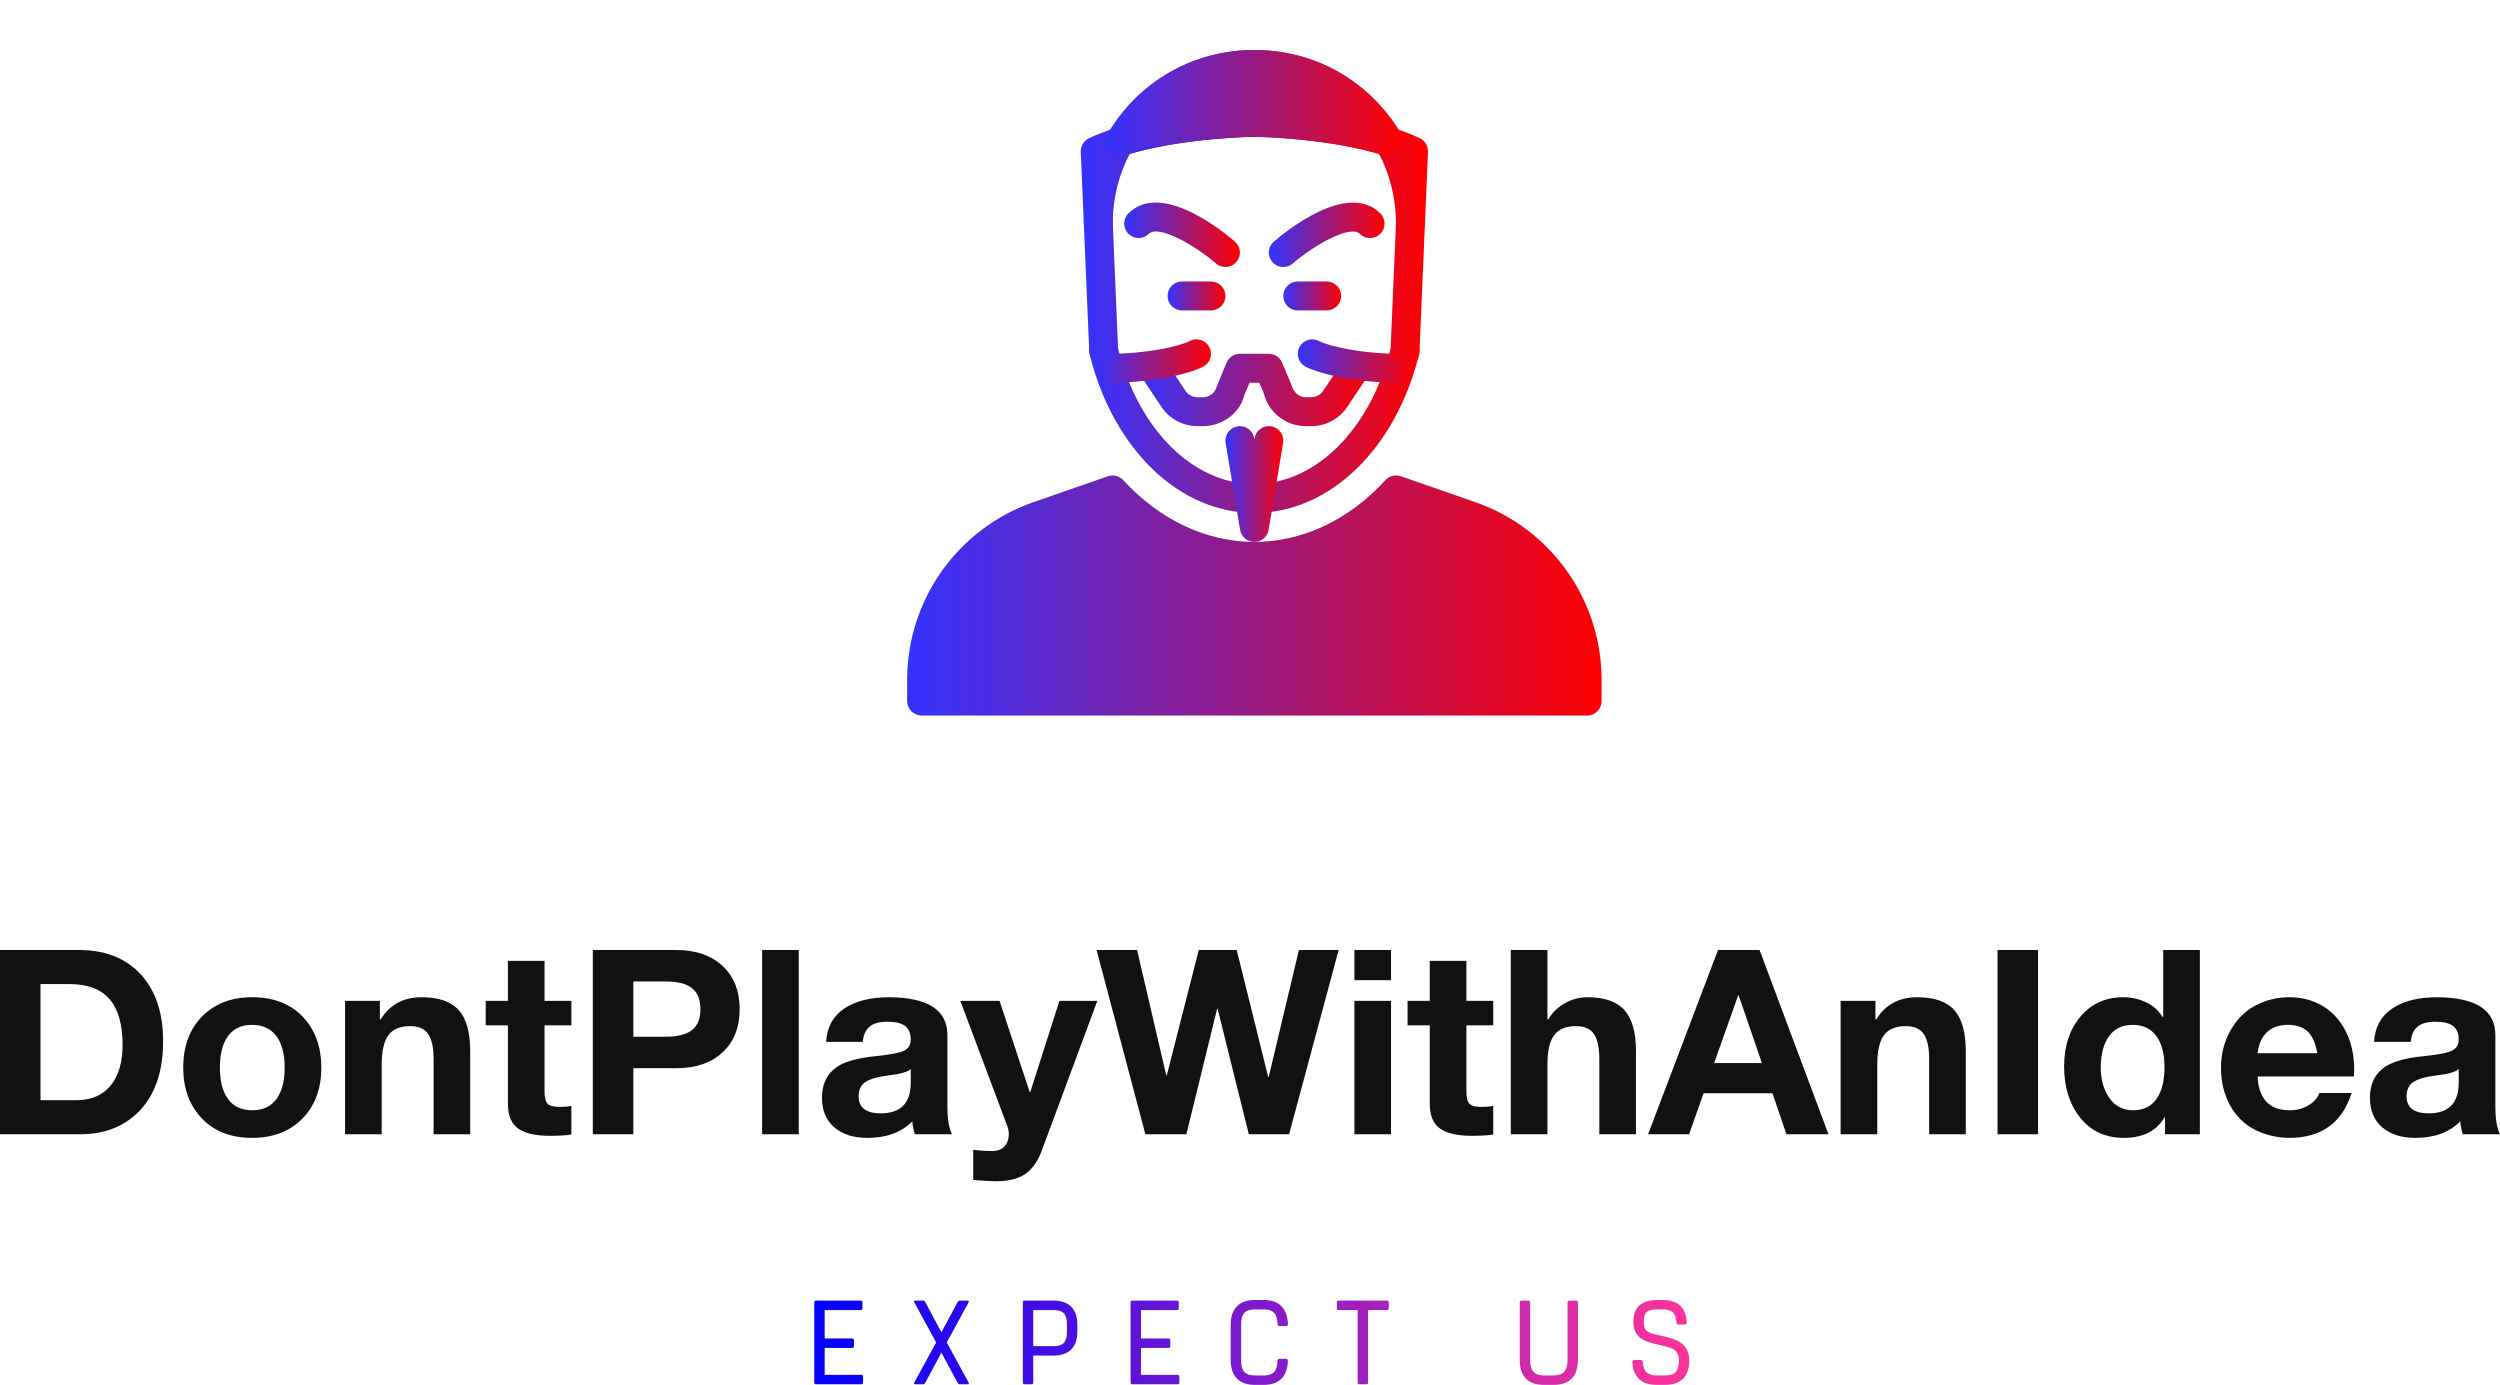
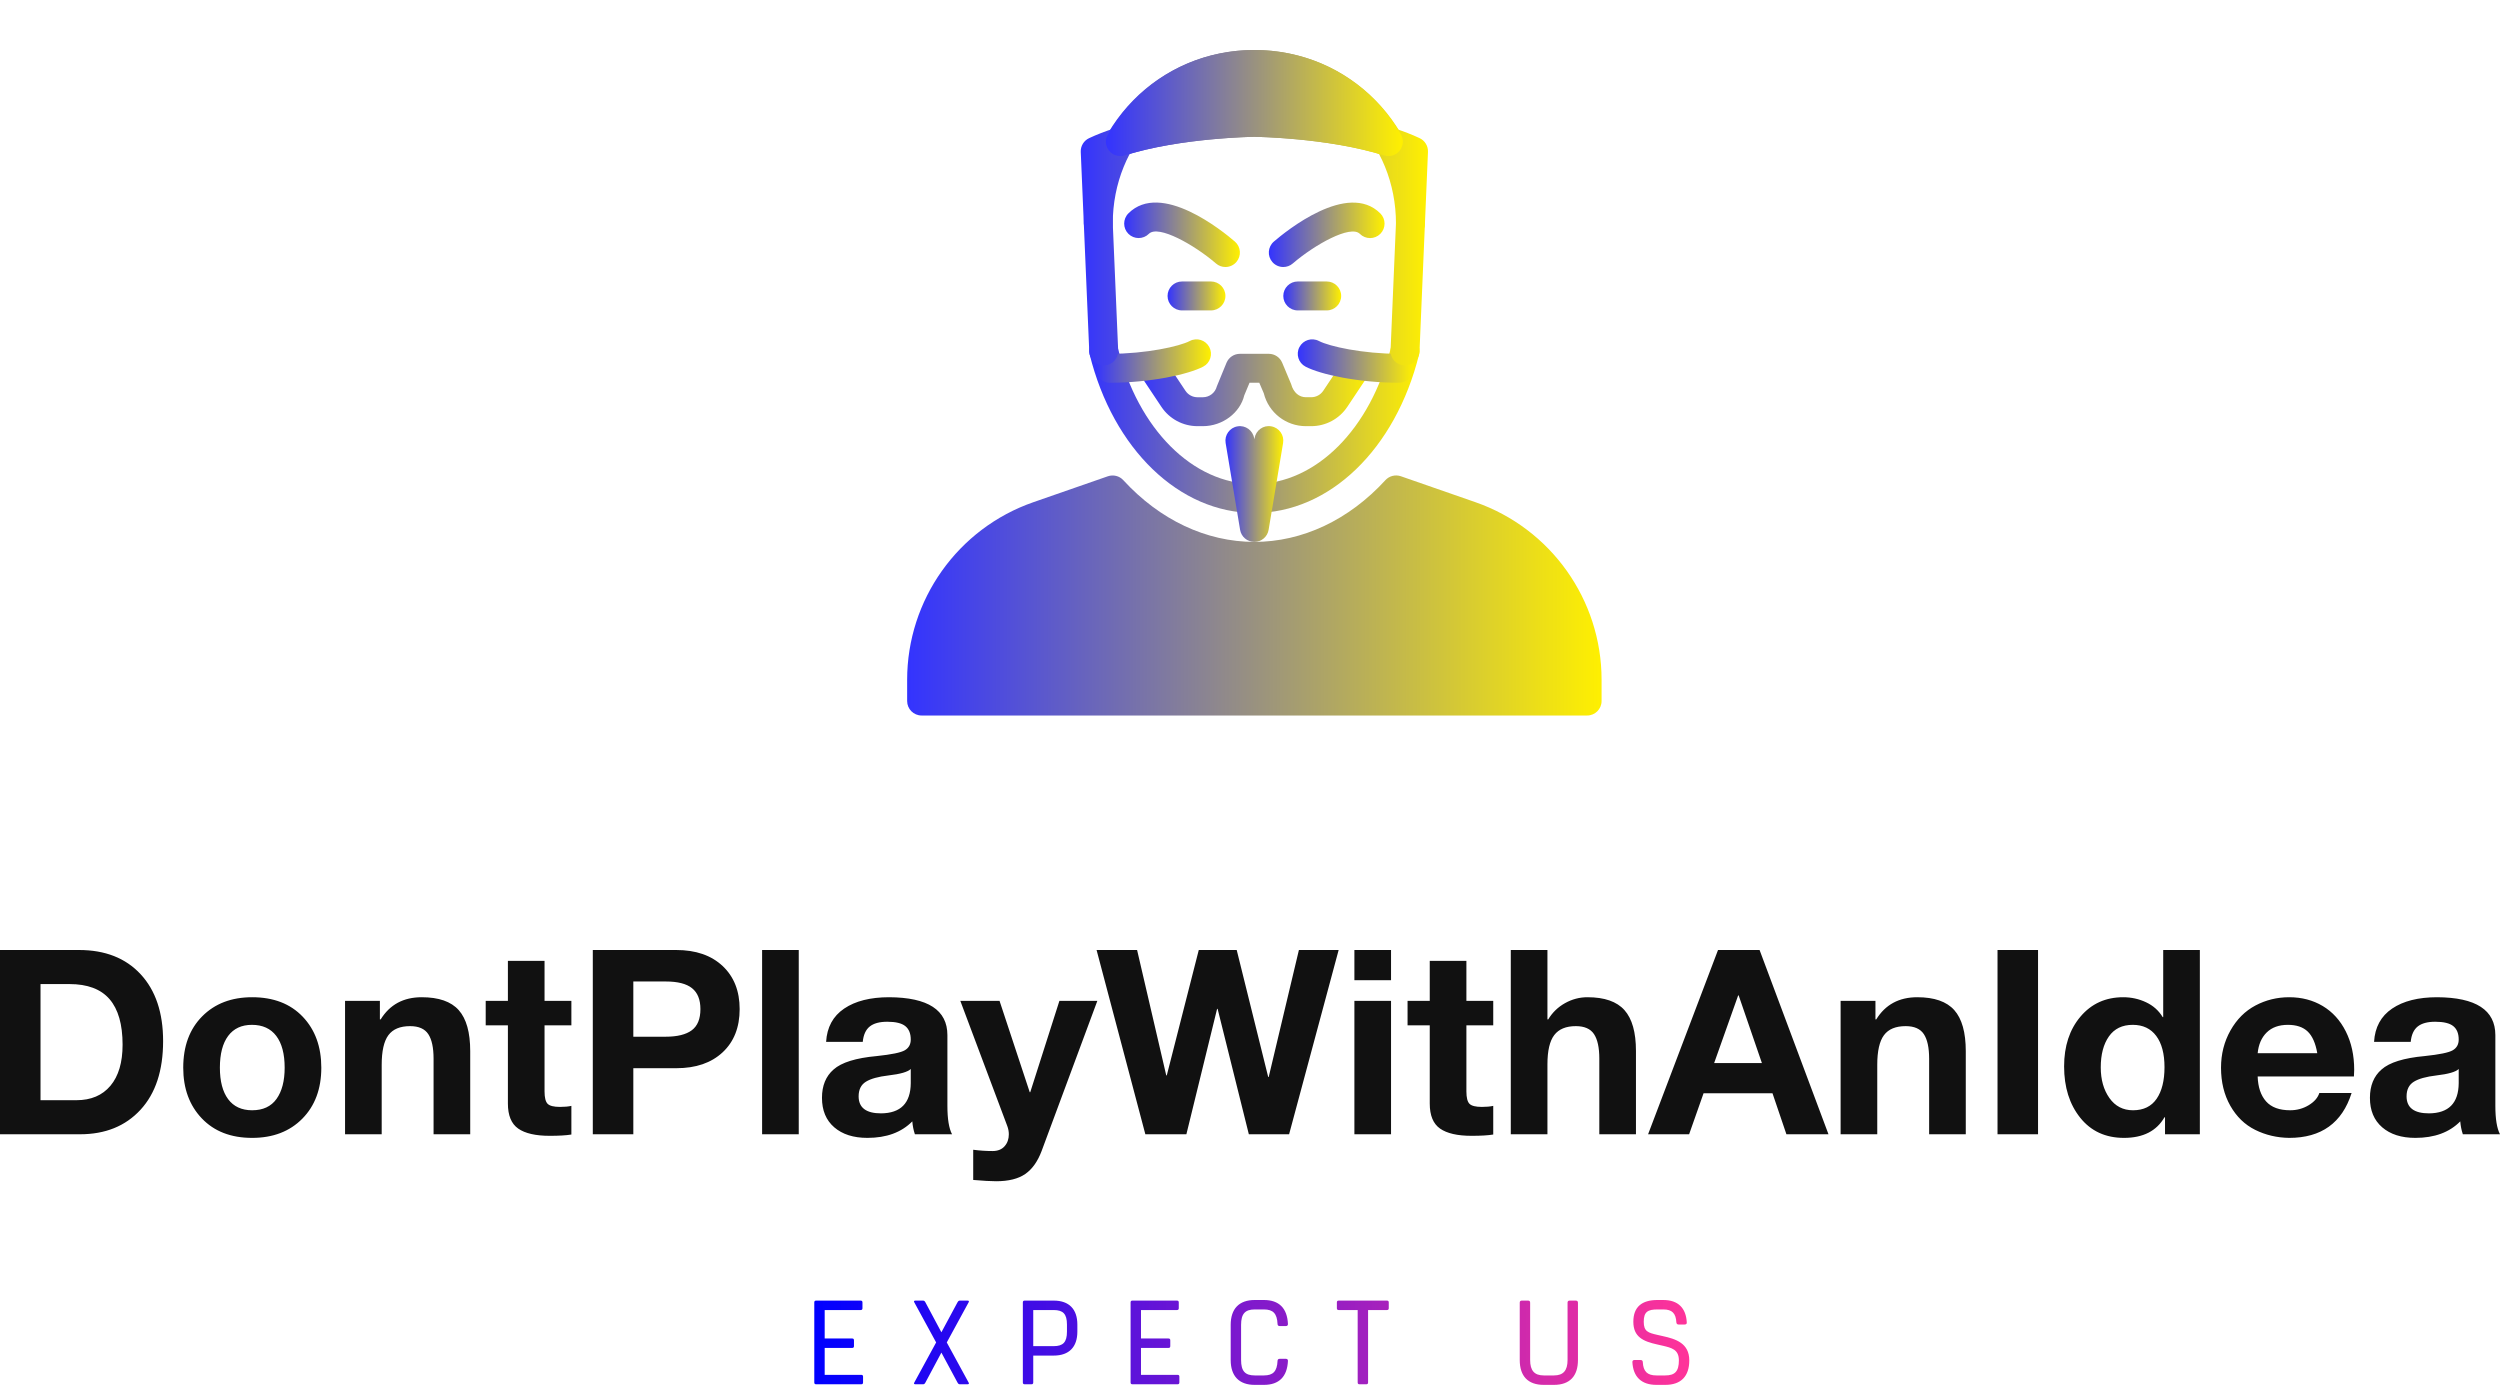
<svg xmlns="http://www.w3.org/2000/svg" width="223.636" height="123.883" viewBox="0 0 350 193.882" class="looka-1j8o68f">
  <defs id="SvgjsDefs4779">
    <linearGradient id="SvgjsLinearGradient4786">
      <stop id="SvgjsStop4787" stop-color="#3333ff" offset="0" />
-       <stop id="SvgjsStop4788" stop-color="#ff0000" offset="1" />
+       <stop id="SvgjsStop4788" stop-color="#fff000" offset="1" />
    </linearGradient>
    <linearGradient id="SvgjsLinearGradient4789">
      <stop id="SvgjsStop4790" stop-color="#0000ff" offset="0" />
      <stop id="SvgjsStop4791" stop-color="#ff3399" offset="1" />
    </linearGradient>
  </defs>
  <g id="SvgjsG4780" featurekey="YvLwfh-0" transform="matrix(4.050926,0,0,4.050926,127,4.974537)" fill="url(#SvgjsLinearGradient4786)">
    <g>
      <path d="M19.635,16.126l-2.572-0.895c-0.188-0.064-0.397-0.013-0.533,0.134C15.269,16.742,13.66,17.5,12,17.5   s-3.269-0.758-4.53-2.134c-0.135-0.147-0.345-0.198-0.533-0.134l-2.572,0.895C1.754,17.034,0,19.501,0,22.266V23   c0,0.276,0.224,0.5,0.5,0.5h23c0.276,0,0.5-0.224,0.5-0.5v-0.734C24,19.501,22.246,17.034,19.635,16.126z" />
      <g>
        <path d="M10.5,9.5h-1C9.224,9.5,9,9.276,9,9s0.224-0.5,0.5-0.5h1C10.776,8.5,11,8.724,11,9S10.776,9.5,10.5,9.5z" />
      </g>
      <g>
        <path d="M14.5,9.5h-1C13.224,9.5,13,9.276,13,9s0.224-0.5,0.5-0.5h1C14.776,8.5,15,8.724,15,9S14.776,9.5,14.5,9.5z" />
      </g>
      <g>
        <path d="M12,16.5c-2.592,0-4.879-2.201-5.692-5.477c-0.066-0.268,0.097-0.54,0.365-0.606c0.267-0.067,0.539,0.096,0.606,0.365    C7.979,13.604,9.876,15.5,12,15.5s4.021-1.896,4.721-4.718c0.067-0.269,0.336-0.432,0.606-0.365    c0.268,0.066,0.431,0.338,0.365,0.606C16.879,14.299,14.592,16.5,12,16.5z" />
      </g>
      <g>
        <path d="M17.394,7c-0.276,0-0.5-0.224-0.5-0.5c0-2.804-2.149-5-4.894-5s-4.894,2.196-4.894,5c0,0.276-0.224,0.5-0.5,0.5    s-0.5-0.224-0.5-0.5c0-3.364,2.589-6,5.894-6s5.894,2.636,5.894,6C17.894,6.776,17.67,7,17.394,7z" />
      </g>
      <g>
        <path d="M13.965,13.5h-0.184c-0.689,0-1.288-0.467-1.455-1.136L12.17,12h-0.337l-0.182,0.436    c-0.144,0.597-0.742,1.064-1.432,1.064h-0.184c-0.502,0-0.969-0.25-1.248-0.668l-0.703-1.055c-0.153-0.23-0.091-0.54,0.139-0.693    c0.23-0.153,0.54-0.092,0.693,0.139l0.703,1.055c0.093,0.14,0.249,0.223,0.416,0.223h0.184c0.23,0,0.429-0.156,0.485-0.379    l0.334-0.814C11.117,11.121,11.298,11,11.5,11h1c0.202,0,0.383,0.121,0.461,0.307l0.311,0.743c0.08,0.294,0.279,0.45,0.509,0.45    h0.184c0.167,0,0.323-0.083,0.416-0.223l0.703-1.055c0.153-0.23,0.461-0.292,0.693-0.139c0.23,0.153,0.292,0.463,0.139,0.693    l-0.703,1.055C14.934,13.25,14.467,13.5,13.965,13.5z" />
      </g>
      <g>
        <path d="M7,12c-0.276,0-0.5-0.224-0.5-0.5S6.724,11,7,11c1.254,0,2.413-0.257,2.768-0.443c0.246-0.129,0.546-0.033,0.675,0.211    c0.128,0.245,0.034,0.547-0.211,0.675C9.716,11.713,8.408,12,7,12z" />
      </g>
      <g>
        <path d="M17,12c-1.408,0-2.716-0.287-3.232-0.557c-0.245-0.128-0.339-0.43-0.211-0.675c0.128-0.244,0.43-0.34,0.675-0.211    C14.587,10.743,15.746,11,17,11c0.276,0,0.5,0.224,0.5,0.5S17.276,12,17,12z" />
      </g>
      <g>
        <path d="M11,8c-0.116,0-0.231-0.04-0.326-0.122c-0.75-0.646-1.995-1.348-2.32-1.025c-0.195,0.195-0.512,0.195-0.707,0    s-0.195-0.512,0-0.707c1.126-1.126,3.263,0.615,3.68,0.975c0.209,0.181,0.232,0.496,0.052,0.705C11.28,7.941,11.14,8,11,8z" />
      </g>
      <g>
        <path d="M13,8c-0.141,0-0.28-0.059-0.379-0.173c-0.18-0.209-0.157-0.524,0.052-0.705c0.417-0.36,2.555-2.099,3.68-0.975    c0.195,0.195,0.195,0.512,0,0.707s-0.512,0.195-0.707,0c-0.322-0.322-1.569,0.378-2.32,1.025C13.232,7.96,13.116,8,13,8z" />
      </g>
      <g>
        <path d="M17.207,11.402c-0.007,0-0.015,0-0.022,0c-0.276-0.012-0.49-0.245-0.478-0.521l0.279-6.559    C15.024,3.538,12.027,3.5,11.995,3.5c-0.022,0-3.02,0.038-4.981,0.822l0.279,6.559c0.012,0.276-0.202,0.509-0.478,0.521    c-0.268,0.018-0.509-0.202-0.521-0.479L6,4.021C5.992,3.82,6.105,3.633,6.288,3.547c2.137-1.003,5.563-1.046,5.708-1.047    c0.154,0.001,3.58,0.044,5.717,1.047C17.895,3.633,18.008,3.82,18,4.021l-0.293,6.902C17.695,11.192,17.473,11.402,17.207,11.402z    " />
      </g>
      <g>
        <path d="M12,17.5c-0.245,0-0.453-0.177-0.493-0.418l-0.5-3c-0.045-0.272,0.139-0.53,0.411-0.575    c0.271-0.049,0.53,0.139,0.575,0.411L12,13.958l0.007-0.041c0.045-0.272,0.302-0.46,0.575-0.411    c0.272,0.045,0.457,0.303,0.411,0.575l-0.5,3C12.453,17.323,12.245,17.5,12,17.5z" />
      </g>
      <path d="M17.062,3.415C15.997,1.59,14.104,0.5,12,0.5S8.003,1.59,6.938,3.415C6.833,3.593,6.85,3.818,6.979,3.979   C7.108,4.141,7.324,4.207,7.52,4.144C9.457,3.532,11.979,3.5,11.995,3.5c0.025,0,2.544,0.031,4.485,0.644   c0.049,0.016,0.1,0.023,0.15,0.023c0.149,0,0.294-0.067,0.391-0.188C17.15,3.818,17.167,3.593,17.062,3.415z" />
    </g>
  </g>
  <g id="SvgjsG4781" featurekey="JZW510-0" transform="matrix(1.806545,0,0,1.806545,-2.493031,122.6666)" fill="#111111">
    <path d="M7.5 5.72 c2.027 0 3.62 0.627 4.78 1.88 s1.74 2.98 1.74 5.18 c0 2.28 -0.583 4.053 -1.75 5.32 s-2.73 1.9 -4.69 1.9 l-6.2 0 l0 -14.28 l6.12 0 z M7.3 17.36 c1.133 0 2.013 -0.373 2.64 -1.12 s0.94 -1.807 0.94 -3.18 c0 -1.573 -0.337 -2.75 -1.01 -3.53 s-1.71 -1.17 -3.11 -1.17 l-2.24 0 l0 9 l2.78 0 z M20.92 9.38 c1.653 0 2.96 0.503 3.92 1.51 s1.44 2.323 1.44 3.95 c0 1.64 -0.49 2.957 -1.47 3.95 s-2.277 1.49 -3.89 1.49 c-1.64 0 -2.94 -0.503 -3.9 -1.51 s-1.44 -2.317 -1.44 -3.93 c0 -1.667 0.49 -2.993 1.47 -3.98 s2.27 -1.48 3.87 -1.48 z M18.42 14.84 c0 1.053 0.213 1.867 0.64 2.44 s1.047 0.86 1.86 0.86 c0.84 0 1.47 -0.293 1.89 -0.88 s0.63 -1.393 0.63 -2.42 c0 -1.067 -0.217 -1.887 -0.65 -2.46 s-1.063 -0.86 -1.89 -0.86 c-0.8 0 -1.413 0.287 -1.84 0.86 s-0.64 1.393 -0.64 2.46 z M34.06 9.38 c1.32 0 2.277 0.333 2.87 1 s0.89 1.727 0.89 3.18 l0 6.44 l-2.84 0 l0 -5.86 c0 -0.853 -0.137 -1.487 -0.41 -1.9 s-0.743 -0.62 -1.41 -0.62 c-0.773 0 -1.333 0.233 -1.68 0.7 s-0.52 1.233 -0.52 2.3 l0 5.38 l-2.84 0 l0 -10.34 l2.7 0 l0 1.44 l0.06 0 c0.707 -1.147 1.767 -1.72 3.18 -1.72 z M43.58 6.56 l0 3.1 l2.08 0 l0 1.9 l-2.08 0 l0 5.12 c0 0.48 0.08 0.8 0.24 0.96 s0.48 0.24 0.96 0.24 c0.347 0 0.64 -0.027 0.88 -0.08 l0 2.22 c-0.4 0.067 -0.96 0.1 -1.68 0.1 c-1.093 0 -1.907 -0.187 -2.44 -0.56 s-0.8 -1.02 -0.8 -1.94 l0 -6.06 l-1.72 0 l0 -1.9 l1.72 0 l0 -3.1 l2.84 0 z M53.78 5.72 c1.52 0 2.72 0.413 3.6 1.24 s1.32 1.94 1.32 3.34 c0 1.413 -0.44 2.53 -1.32 3.35 s-2.073 1.23 -3.58 1.23 l-3.34 0 l0 5.12 l-3.14 0 l0 -14.28 l6.46 0 z M52.96 12.44 c0.907 0 1.583 -0.167 2.03 -0.5 s0.67 -0.88 0.67 -1.64 c0 -0.733 -0.217 -1.273 -0.65 -1.62 s-1.11 -0.52 -2.03 -0.52 l-2.52 0 l0 4.28 l2.5 0 z M63.28 5.72 l0 14.28 l-2.84 0 l0 -14.28 l2.84 0 z M70.28 9.38 c3.013 0.013 4.52 0.993 4.52 2.94 l0 5.48 c0 1.013 0.12 1.747 0.36 2.2 l-2.88 0 c-0.107 -0.32 -0.173 -0.653 -0.2 -1 c-0.84 0.853 -2 1.28 -3.48 1.28 c-1.08 0 -1.937 -0.273 -2.57 -0.82 s-0.95 -1.307 -0.95 -2.28 c0 -0.947 0.3 -1.68 0.9 -2.2 c0.613 -0.547 1.727 -0.893 3.34 -1.04 c1.147 -0.12 1.873 -0.27 2.18 -0.45 s0.46 -0.457 0.46 -0.83 c0 -0.467 -0.14 -0.813 -0.42 -1.04 s-0.747 -0.34 -1.4 -0.34 c-0.6 0 -1.053 0.123 -1.36 0.37 s-0.487 0.643 -0.54 1.19 l-2.84 0 c0.067 -1.133 0.533 -1.993 1.4 -2.58 s2.027 -0.88 3.48 -0.88 z M67.92 17.06 c0 0.88 0.58 1.32 1.74 1.32 c1.52 -0.013 2.287 -0.793 2.3 -2.34 l0 -1.1 c-0.227 0.227 -0.8 0.393 -1.72 0.5 c-0.8 0.093 -1.387 0.257 -1.76 0.49 s-0.56 0.61 -0.56 1.13 z M78.84 9.66 l2.34 7.08 l0.04 0 l2.26 -7.08 l2.94 0 l-4.32 11.64 c-0.307 0.813 -0.73 1.407 -1.27 1.78 s-1.29 0.56 -2.25 0.56 c-0.413 0 -1.007 -0.033 -1.78 -0.1 l0 -2.34 c0.507 0.067 1.007 0.1 1.5 0.1 c0.4 0 0.71 -0.123 0.93 -0.37 s0.33 -0.557 0.33 -0.93 c0 -0.213 -0.04 -0.427 -0.12 -0.64 l-3.64 -9.7 l3.04 0 z M89.5 5.72 l2.26 9.72 l0.04 0 l2.48 -9.72 l2.94 0 l2.44 9.84 l0.04 0 l2.34 -9.84 l3.08 0 l-3.84 14.28 l-3.12 0 l-2.42 -9.72 l-0.04 0 l-2.38 9.72 l-3.18 0 l-3.78 -14.28 l3.14 0 z M109.18 5.72 l0 2.34 l-2.84 0 l0 -2.34 l2.84 0 z M109.18 9.66 l0 10.34 l-2.84 0 l0 -10.34 l2.84 0 z M115.02 6.56 l0 3.1 l2.08 0 l0 1.9 l-2.08 0 l0 5.12 c0 0.48 0.08 0.8 0.24 0.96 s0.48 0.24 0.96 0.24 c0.347 0 0.64 -0.027 0.88 -0.08 l0 2.22 c-0.4 0.067 -0.96 0.1 -1.68 0.1 c-1.093 0 -1.907 -0.187 -2.44 -0.56 s-0.8 -1.02 -0.8 -1.94 l0 -6.06 l-1.72 0 l0 -1.9 l1.72 0 l0 -3.1 l2.84 0 z M121.3 5.72 l0 5.38 l0.06 0 c0.32 -0.533 0.753 -0.953 1.3 -1.26 s1.127 -0.46 1.74 -0.46 c1.32 0 2.277 0.333 2.87 1 s0.89 1.72 0.89 3.16 l0 6.46 l-2.84 0 l0 -5.88 c0 -0.84 -0.137 -1.467 -0.41 -1.88 s-0.743 -0.62 -1.41 -0.62 c-0.76 0 -1.317 0.23 -1.67 0.69 s-0.53 1.217 -0.53 2.27 l0 5.42 l-2.84 0 l0 -14.28 l2.84 0 z M137.74 5.72 l5.34 14.28 l-3.26 0 l-1.08 -3.18 l-5.34 0 l-1.12 3.18 l-3.18 0 l5.42 -14.28 l3.22 0 z M136.08 9.24 l-1.86 5.24 l3.7 0 l-1.8 -5.24 l-0.04 0 z M149.96 9.38 c1.32 0 2.277 0.333 2.87 1 s0.89 1.727 0.89 3.18 l0 6.44 l-2.84 0 l0 -5.86 c0 -0.853 -0.137 -1.487 -0.41 -1.9 s-0.743 -0.62 -1.41 -0.62 c-0.773 0 -1.333 0.233 -1.68 0.7 s-0.52 1.233 -0.52 2.3 l0 5.38 l-2.84 0 l0 -10.34 l2.7 0 l0 1.44 l0.06 0 c0.707 -1.147 1.767 -1.72 3.18 -1.72 z M159.32 5.72 l0 14.28 l-3.14 0 l0 -14.28 l3.14 0 z M171.86 5.72 l0 14.28 l-2.7 0 l0 -1.32 l-0.04 0 c-0.613 1.067 -1.66 1.6 -3.14 1.6 c-1.427 0 -2.557 -0.52 -3.39 -1.56 s-1.25 -2.367 -1.25 -3.98 c0 -1.573 0.423 -2.86 1.27 -3.86 s1.95 -1.5 3.31 -1.5 c0.627 0 1.217 0.13 1.77 0.39 s0.983 0.643 1.29 1.15 l0.04 0 l0 -5.2 l2.84 0 z M164.18 14.82 c0 0.947 0.223 1.737 0.67 2.37 s1.057 0.95 1.83 0.95 c0.813 0 1.423 -0.297 1.83 -0.89 s0.61 -1.41 0.61 -2.45 s-0.213 -1.847 -0.64 -2.42 s-1.033 -0.86 -1.82 -0.86 c-0.813 0 -1.43 0.3 -1.85 0.9 s-0.63 1.4 -0.63 2.4 z M178.78 9.38 c0.973 0 1.84 0.227 2.6 0.68 s1.357 1.11 1.79 1.97 s0.65 1.85 0.65 2.97 c0 0.107 -0.007 0.28 -0.02 0.52 l-7.46 0 c0.027 0.827 0.243 1.47 0.65 1.93 s1.03 0.69 1.87 0.69 c0.52 0 0.997 -0.13 1.43 -0.39 s0.71 -0.577 0.83 -0.95 l2.5 0 c-0.733 2.32 -2.347 3.48 -4.84 3.48 c-0.947 -0.013 -1.823 -0.22 -2.63 -0.62 s-1.45 -1.023 -1.93 -1.87 s-0.72 -1.83 -0.72 -2.95 c0 -1.053 0.243 -2.013 0.73 -2.88 s1.133 -1.513 1.94 -1.94 s1.677 -0.64 2.61 -0.64 z M180.96 13.72 c-0.133 -0.773 -0.38 -1.333 -0.74 -1.68 s-0.873 -0.52 -1.54 -0.52 c-0.693 0 -1.24 0.197 -1.64 0.59 s-0.633 0.93 -0.7 1.61 l4.62 0 z M190.24 9.38 c3.013 0.013 4.52 0.993 4.52 2.94 l0 5.48 c0 1.013 0.12 1.747 0.36 2.2 l-2.88 0 c-0.107 -0.32 -0.173 -0.653 -0.2 -1 c-0.84 0.853 -2 1.28 -3.48 1.28 c-1.08 0 -1.937 -0.273 -2.57 -0.82 s-0.95 -1.307 -0.95 -2.28 c0 -0.947 0.3 -1.68 0.9 -2.2 c0.613 -0.547 1.727 -0.893 3.34 -1.04 c1.147 -0.12 1.873 -0.27 2.18 -0.45 s0.46 -0.457 0.46 -0.83 c0 -0.467 -0.14 -0.813 -0.42 -1.04 s-0.747 -0.34 -1.4 -0.34 c-0.6 0 -1.053 0.123 -1.36 0.37 s-0.487 0.643 -0.54 1.19 l-2.84 0 c0.067 -1.133 0.533 -1.993 1.4 -2.58 s2.027 -0.88 3.48 -0.88 z M187.88 17.06 c0 0.88 0.58 1.32 1.74 1.32 c1.52 -0.013 2.287 -0.793 2.3 -2.34 l0 -1.1 c-0.227 0.227 -0.8 0.393 -1.72 0.5 c-0.8 0.093 -1.387 0.257 -1.76 0.49 s-0.56 0.61 -0.56 1.13 z" />
  </g>
  <g id="SvgjsG4782" featurekey="zdvuGz-0" transform="matrix(0.8367944,0,0,0.8367944,112.9122,177.0629)" fill="url(#SvgjsLinearGradient4789)">
    <path d="M9.06 7.58 l-6.02 0 l0 4.76 l4.6 0 c0.2 0 0.3 0.1 0.3 0.3 l0 0.98 c0 0.2 -0.1 0.3 -0.3 0.3 l-4.6 0 l0 4.5 l6.12 0 c0.2 0 0.3 0.1 0.3 0.3 l0 0.98 c0 0.2 -0.1 0.3 -0.3 0.3 l-7.56 0 c-0.2 0 -0.3 -0.1 -0.3 -0.3 l0 -13.4 c0 -0.2 0.1 -0.3 0.3 -0.3 l7.46 0 c0.2 0 0.3 0.1 0.3 0.3 l0 0.98 c0 0.2 -0.1 0.3 -0.3 0.3 z M23.466 13 l3.66 6.72 c0.12 0.2 0 0.28 -0.2 0.28 l-1.26 0 c-0.2 0 -0.28 -0.08 -0.4 -0.28 l-2.7 -5.02 l-2.68 5.02 c-0.12 0.2 -0.2 0.28 -0.4 0.28 l-1.26 0 c-0.2 0 -0.32 -0.08 -0.2 -0.28 l3.66 -6.72 l-3.66 -6.72 c-0.12 -0.2 0 -0.28 0.2 -0.28 l1.26 0 c0.2 0 0.28 0.08 0.4 0.28 l2.68 5.02 l2.7 -5.02 c0.12 -0.2 0.2 -0.28 0.4 -0.28 l1.26 0 c0.2 0 0.32 0.08 0.2 0.28 z M41.353 6 c2.6 0 3.96 1.46 3.96 4 l0 1.2 c0 2.54 -1.36 4 -3.96 4 l-3.42 0 l0 4.5 c0 0.2 -0.1 0.3 -0.3 0.3 l-1.14 0 c-0.2 0 -0.3 -0.1 -0.3 -0.3 l0 -13.4 c0 -0.2 0.1 -0.3 0.3 -0.3 l1.14 0 l3.72 0 z M43.573 11.2 l0 -1.2 c0 -1.78 -0.66 -2.42 -2.22 -2.42 l-3.42 0 l0 6.04 l3.42 0 c1.56 0 2.22 -0.64 2.22 -2.42 z M61.98 7.58 l-6.02 0 l0 4.76 l4.6 0 c0.2 0 0.3 0.1 0.3 0.3 l0 0.98 c0 0.2 -0.1 0.3 -0.3 0.3 l-4.6 0 l0 4.5 l6.12 0 c0.2 0 0.3 0.1 0.3 0.3 l0 0.98 c0 0.2 -0.1 0.3 -0.3 0.3 l-7.56 0 c-0.2 0 -0.3 -0.1 -0.3 -0.3 l0 -13.4 c0 -0.2 0.1 -0.3 0.3 -0.3 l7.46 0 c0.2 0 0.3 0.1 0.3 0.3 l0 0.98 c0 0.2 -0.1 0.3 -0.3 0.3 z M80.206 15.74 c0.22 0 0.34 0.12 0.34 0.34 c-0.12 2.64 -1.48 4.02 -4.02 4.02 l-1.54 0 c-2.64 0 -4.02 -1.5 -4.02 -4.16 l0 -5.88 c0 -2.66 1.38 -4.16 4.02 -4.16 l1.54 0 c2.54 0 3.9 1.38 4.02 4.02 c0 0.22 -0.12 0.34 -0.34 0.34 l-1.04 0 c-0.22 0 -0.36 -0.12 -0.36 -0.34 c-0.08 -1.78 -0.76 -2.44 -2.28 -2.44 l-1.54 0 c-1.62 0 -2.28 0.74 -2.28 2.58 l0 5.88 c0 1.84 0.66 2.58 2.28 2.58 l1.54 0 c1.52 0 2.2 -0.66 2.28 -2.44 c0 -0.22 0.14 -0.34 0.36 -0.34 l1.04 0 z M97.112 6 c0.2 0 0.3 0.1 0.3 0.3 l0 0.98 c0 0.2 -0.1 0.3 -0.3 0.3 l-3.16 0 l0 12.12 c0 0.2 -0.1 0.3 -0.3 0.3 l-1.14 0 c-0.2 0 -0.3 -0.1 -0.3 -0.3 l0 -12.12 l-3.18 0 c-0.2 0 -0.3 -0.1 -0.3 -0.3 l0 -0.98 c0 -0.2 0.1 -0.3 0.3 -0.3 l4.62 0 l3.46 0 z M128.706 6 c0.22 0 0.36 0.12 0.36 0.34 l0 9.6 c0 2.68 -1.36 4.16 -4.02 4.16 l-1.7 0 c-2.66 0 -4.02 -1.48 -4.02 -4.16 l0 -9.6 c0 -0.22 0.12 -0.34 0.34 -0.34 l1.06 0 c0.22 0 0.34 0.12 0.34 0.34 l0 9.6 c0 1.78 0.72 2.58 2.28 2.58 l1.7 0 c1.56 0 2.28 -0.8 2.28 -2.58 l0 -9.6 c0 -0.22 0.12 -0.34 0.34 -0.34 l1.04 0 z M143.252 11.94 c2.2 0.48 4.44 1.2 4.44 4.06 c0 2.66 -1.38 4.1 -4.02 4.1 l-1.48 0 c-2.52 0 -3.9 -1.36 -4.02 -3.82 c0 -0.22 0.12 -0.34 0.34 -0.34 l1.04 0 c0.22 0 0.36 0.12 0.36 0.34 c0.08 1.58 0.76 2.24 2.28 2.24 l1.48 0 c1.62 0 2.28 -0.68 2.28 -2.52 s-1.24 -2.1 -2.74 -2.46 l-0.88 -0.2 c-2.36 -0.52 -4 -1.26 -4 -3.8 c0 -2.48 1.42 -3.64 4.04 -3.64 l0.98 0 c2.48 0 3.8 1.36 3.92 3.76 c0.02 0.22 -0.12 0.34 -0.34 0.34 l-1.04 0 c-0.2 0 -0.34 -0.12 -0.36 -0.34 c-0.08 -1.54 -0.72 -2.18 -2.18 -2.18 l-0.98 0 c-1.6 0 -2.3 0.38 -2.3 2.06 c0 1.62 0.72 1.84 2.3 2.2 z" />
  </g>
</svg>
